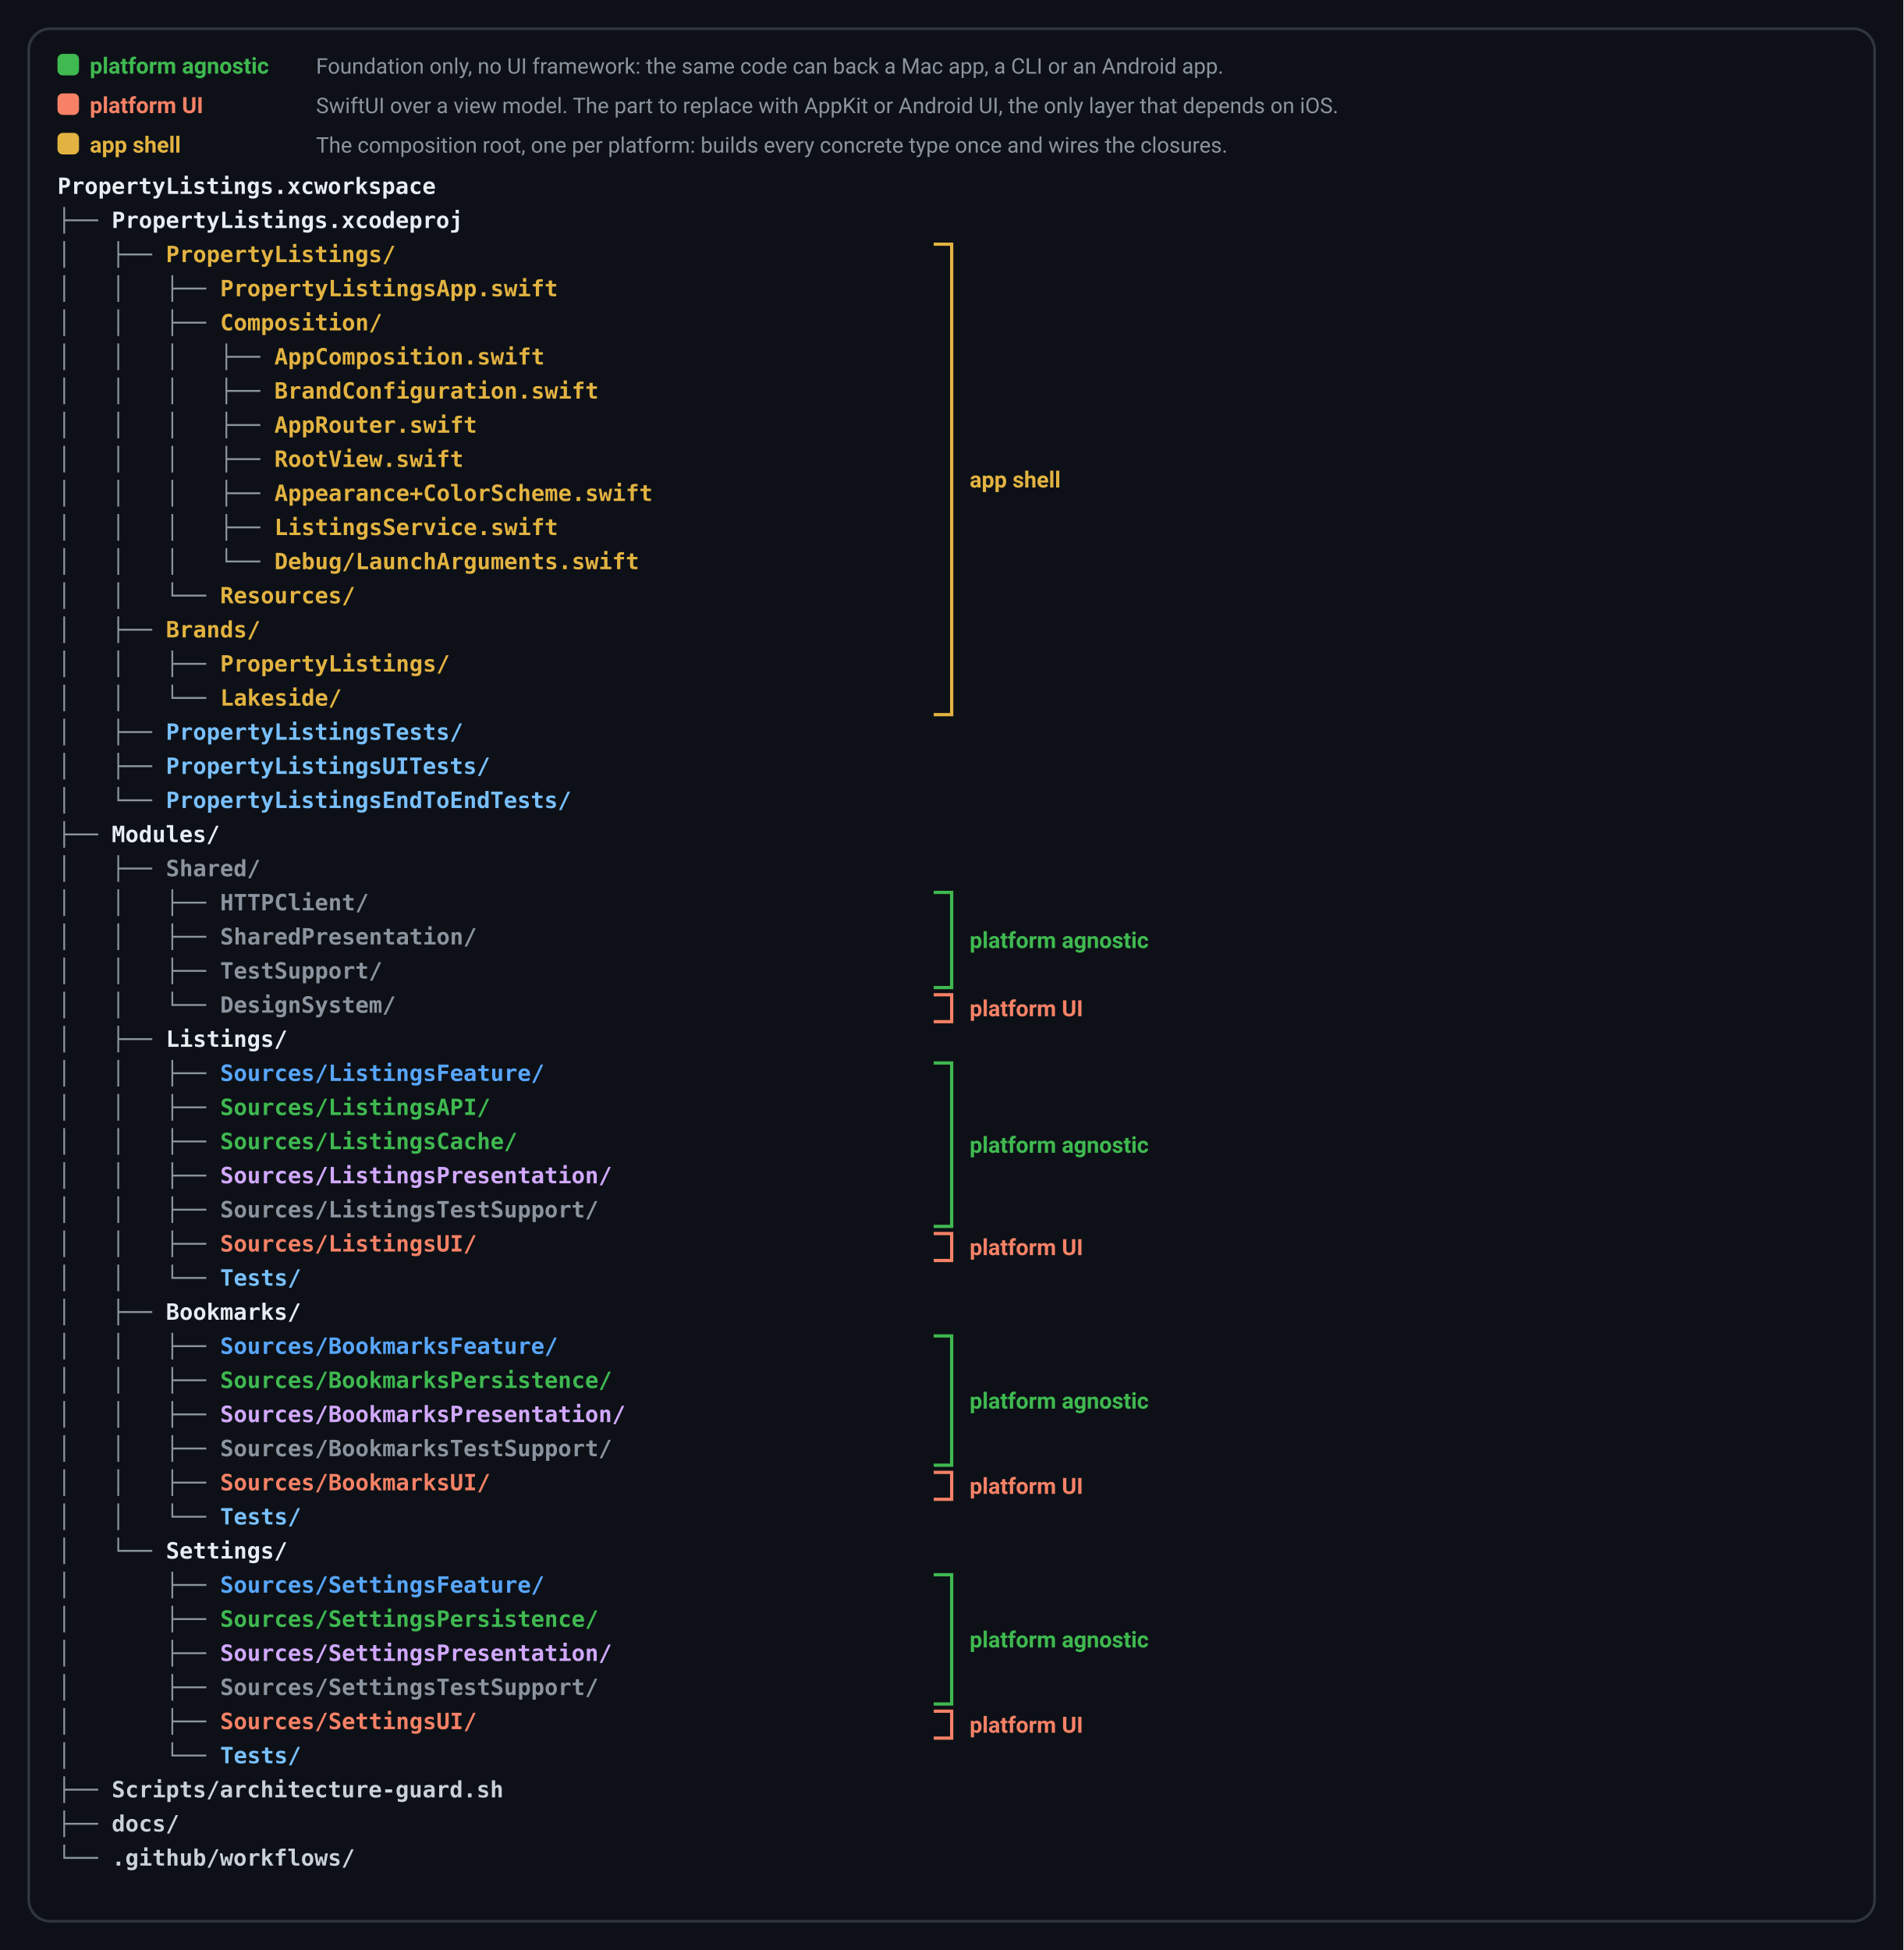
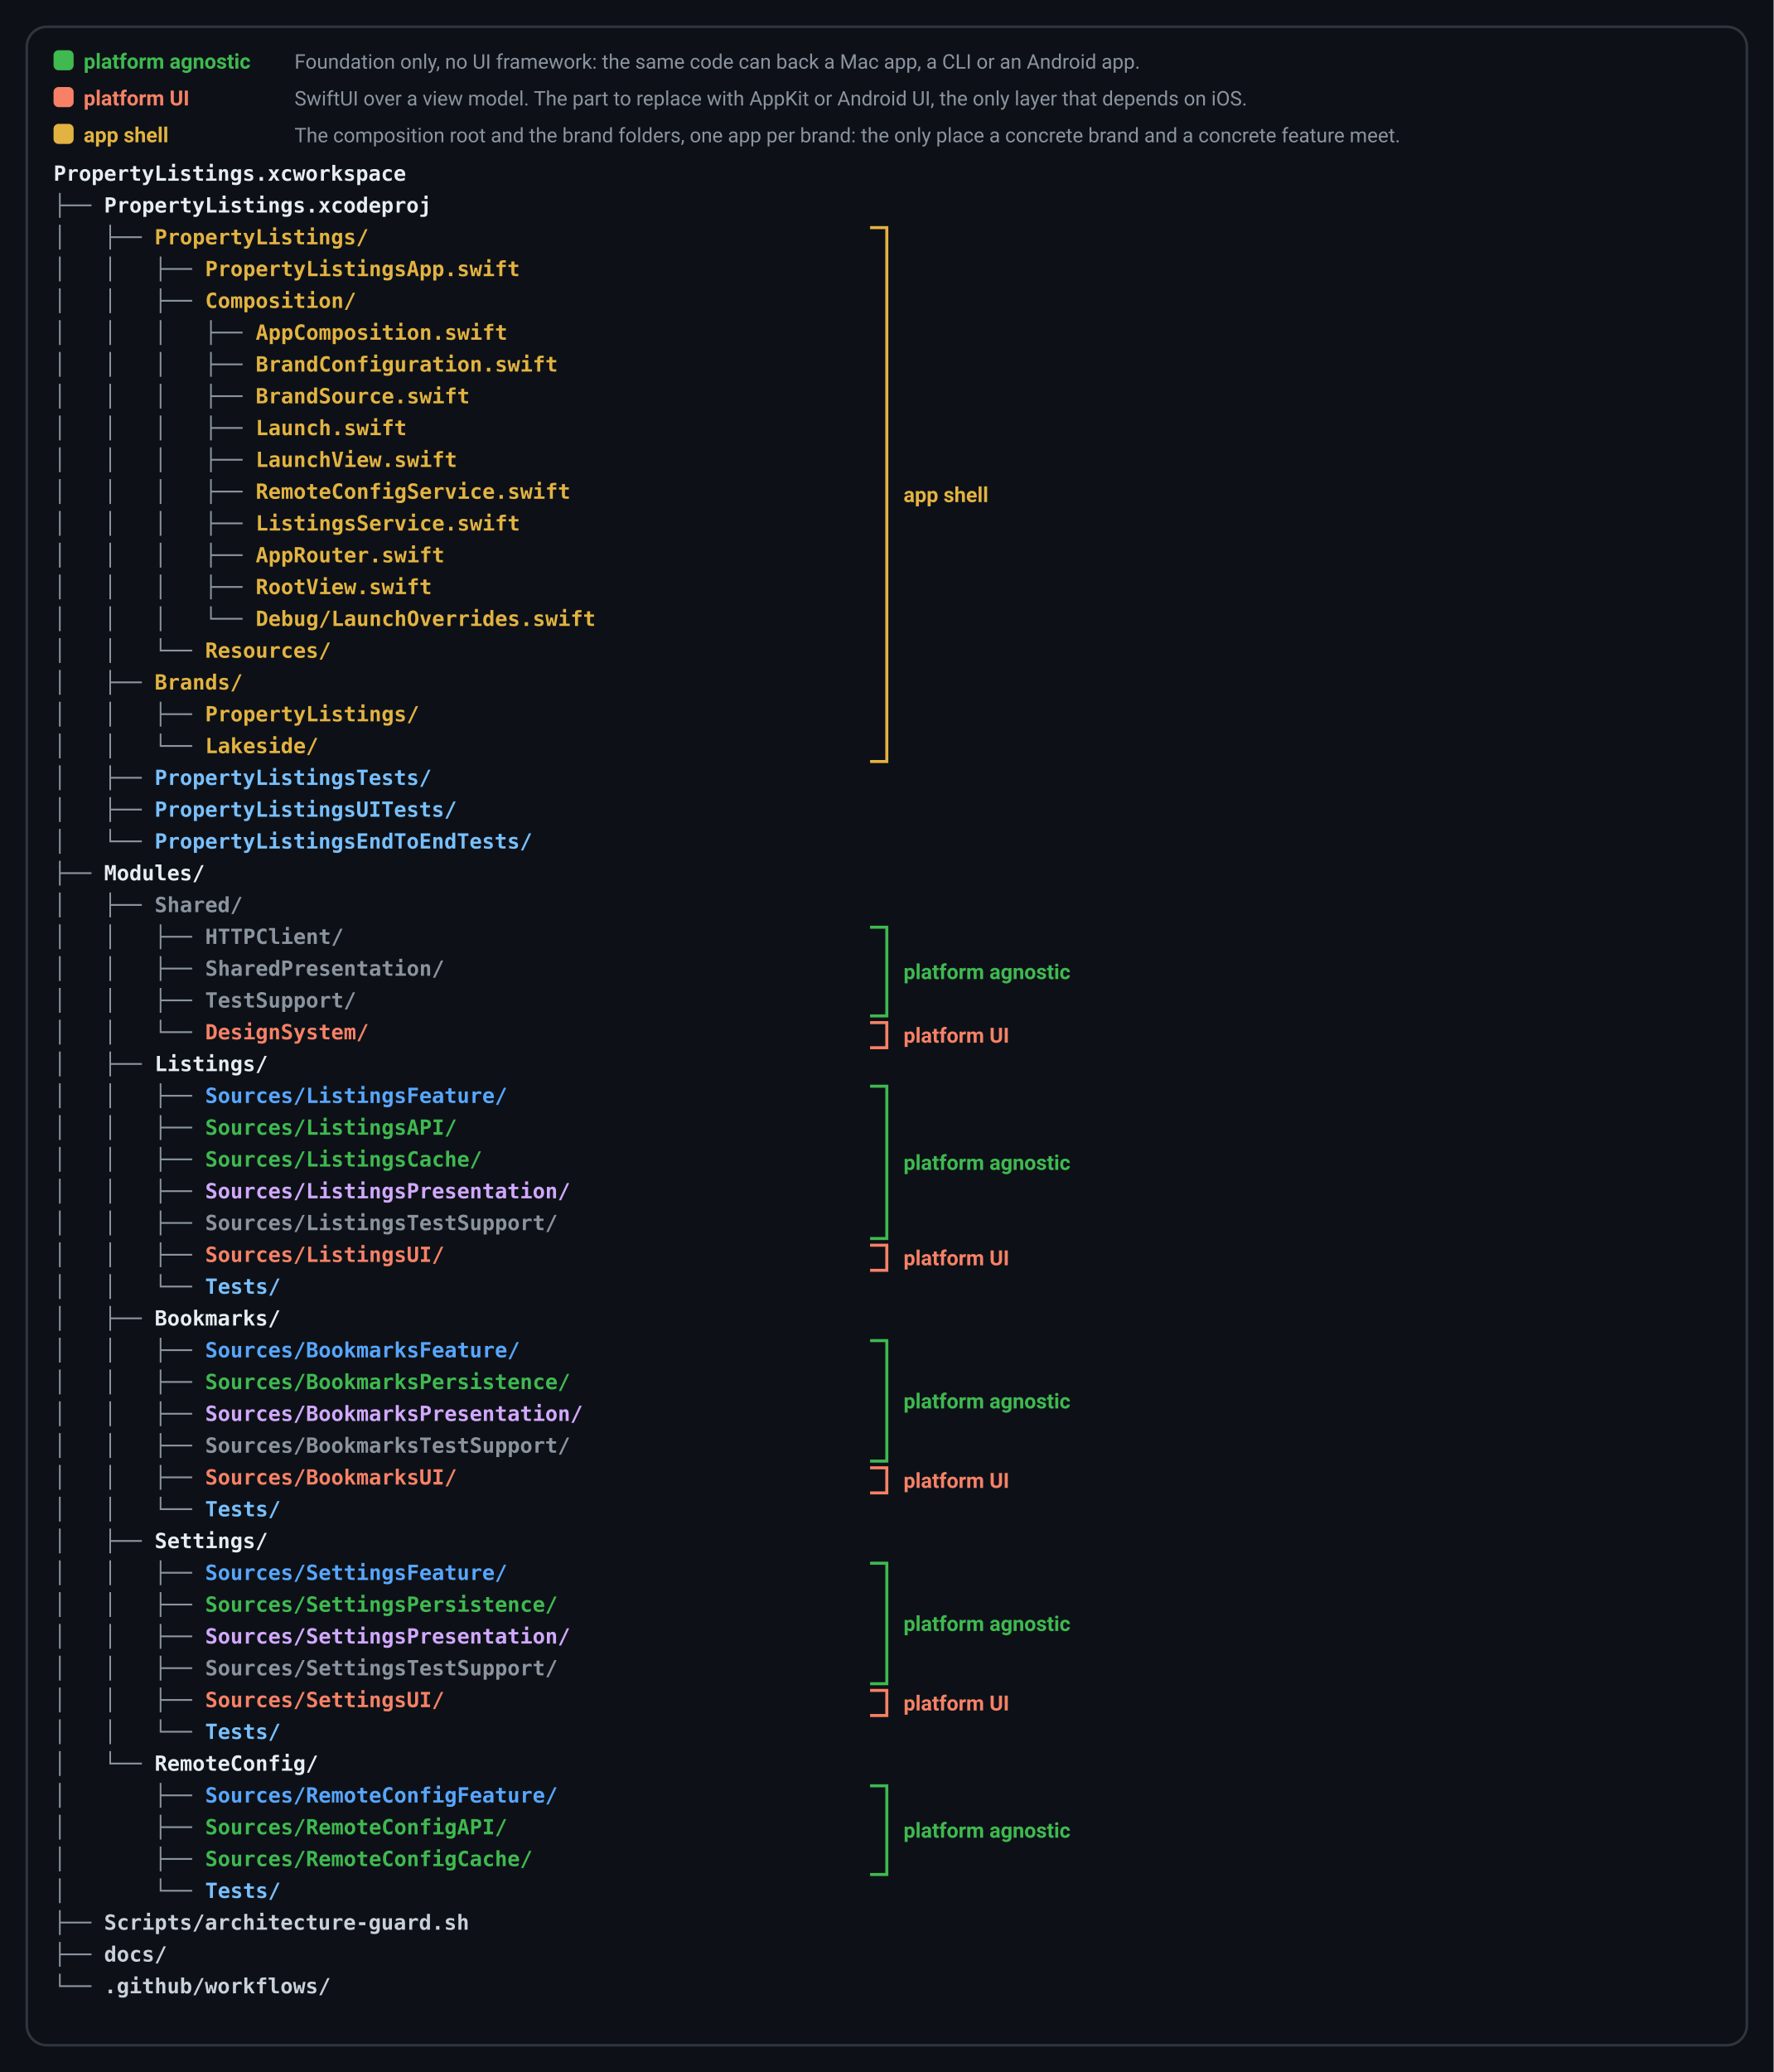
- <svg xmlns="http://www.w3.org/2000/svg" viewBox="0 0 1060 1086">
-   <rect x="0" y="0" width="1060" height="1086" fill="#0d1117" />
+ <svg xmlns="http://www.w3.org/2000/svg" viewBox="0 0 1060 1238">
+   <rect x="0" y="0" width="1060" height="1238" fill="#0d1117" />
  <style>.p{font-family:ui-monospace, 'SF Mono', Menlo, Consolas, monospace;font-size:12.5px;fill:#8b949e}.f{font-family:ui-monospace, 'SF Mono', Menlo, Consolas, monospace;font-size:12.5px;font-weight:600}.d{font-family:-apple-system, BlinkMacSystemFont, 'Segoe UI', Roboto, Helvetica, Arial, sans-serif;font-size:12px;fill:#8b949e}.k{font-family:-apple-system, BlinkMacSystemFont, 'Segoe UI', Roboto, Helvetica, Arial, sans-serif;font-size:12.5px;font-weight:600}.b{font-family:-apple-system, BlinkMacSystemFont, 'Segoe UI', Roboto, Helvetica, Arial, sans-serif;font-size:12.5px;font-weight:600}</style>
-   <rect x="16" y="16" width="1028" height="1054" rx="12" fill="#0d1117" stroke="#30363d" stroke-width="1.5" />
+   <rect x="16" y="16" width="1028" height="1206" rx="12" fill="#0d1117" stroke="#30363d" stroke-width="1.5" />
  <rect x="32" y="30" width="12" height="12" rx="3" fill="#3fb950" />
  <text x="50" y="41" class="k" fill="#3fb950">platform agnostic</text>
  <text x="176" y="41" class="d">Foundation only, no UI framework: the same code can back a Mac app, a CLI or an Android app.</text>
  <rect x="32" y="52" width="12" height="12" rx="3" fill="#f78166" />
  <text x="50" y="63" class="k" fill="#f78166">platform UI</text>
  <text x="176" y="63" class="d">SwiftUI over a view model. The part to replace with AppKit or Android UI, the only layer that depends on iOS.</text>
  <rect x="32" y="74" width="12" height="12" rx="3" fill="#e3b341" />
  <text x="50" y="85" class="k" fill="#e3b341">app shell</text>
-   <text x="176" y="85" class="d">The composition root, one per platform: builds every concrete type once and wires the closures.</text>
+   <text x="176" y="85" class="d">The composition root and the brand folders, one app per brand: the only place a concrete brand and a concrete feature meet.</text>
  <text x="32" y="108" class="p" xml:space="preserve" />
  <text x="32.0" y="108" class="f" fill="#e6edf3">PropertyListings.xcworkspace</text>
  <text x="32" y="127" class="p" xml:space="preserve">├── </text>
  <text x="62.2" y="127" class="f" fill="#e6edf3">PropertyListings.xcodeproj</text>
  <text x="32" y="146" class="p" xml:space="preserve">│   ├── </text>
  <text x="92.4" y="146" class="f" fill="#e3b341">PropertyListings/</text>
  <text x="32" y="165" class="p" xml:space="preserve">│   │   ├── </text>
  <text x="122.6" y="165" class="f" fill="#e3b341">PropertyListingsApp.swift</text>
  <text x="32" y="184" class="p" xml:space="preserve">│   │   ├── </text>
  <text x="122.6" y="184" class="f" fill="#e3b341">Composition/</text>
  <text x="32" y="203" class="p" xml:space="preserve">│   │   │   ├── </text>
  <text x="152.8" y="203" class="f" fill="#e3b341">AppComposition.swift</text>
  <text x="32" y="222" class="p" xml:space="preserve">│   │   │   ├── </text>
  <text x="152.8" y="222" class="f" fill="#e3b341">BrandConfiguration.swift</text>
  <text x="32" y="241" class="p" xml:space="preserve">│   │   │   ├── </text>
-   <text x="152.8" y="241" class="f" fill="#e3b341">AppRouter.swift</text>
+   <text x="152.8" y="241" class="f" fill="#e3b341">BrandSource.swift</text>
  <text x="32" y="260" class="p" xml:space="preserve">│   │   │   ├── </text>
-   <text x="152.8" y="260" class="f" fill="#e3b341">RootView.swift</text>
+   <text x="152.8" y="260" class="f" fill="#e3b341">Launch.swift</text>
  <text x="32" y="279" class="p" xml:space="preserve">│   │   │   ├── </text>
-   <text x="152.8" y="279" class="f" fill="#e3b341">Appearance+ColorScheme.swift</text>
+   <text x="152.8" y="279" class="f" fill="#e3b341">LaunchView.swift</text>
  <text x="32" y="298" class="p" xml:space="preserve">│   │   │   ├── </text>
-   <text x="152.8" y="298" class="f" fill="#e3b341">ListingsService.swift</text>
-   <text x="32" y="317" class="p" xml:space="preserve">│   │   │   └── </text>
-   <text x="152.8" y="317" class="f" fill="#e3b341">Debug/LaunchArguments.swift</text>
-   <text x="32" y="336" class="p" xml:space="preserve">│   │   └── </text>
-   <text x="122.6" y="336" class="f" fill="#e3b341">Resources/</text>
-   <text x="32" y="355" class="p" xml:space="preserve">│   ├── </text>
-   <text x="92.4" y="355" class="f" fill="#e3b341">Brands/</text>
-   <text x="32" y="374" class="p" xml:space="preserve">│   │   ├── </text>
-   <text x="122.6" y="374" class="f" fill="#e3b341">PropertyListings/</text>
+   <text x="152.8" y="298" class="f" fill="#e3b341">RemoteConfigService.swift</text>
+   <text x="32" y="317" class="p" xml:space="preserve">│   │   │   ├── </text>
+   <text x="152.8" y="317" class="f" fill="#e3b341">ListingsService.swift</text>
+   <text x="32" y="336" class="p" xml:space="preserve">│   │   │   ├── </text>
+   <text x="152.8" y="336" class="f" fill="#e3b341">AppRouter.swift</text>
+   <text x="32" y="355" class="p" xml:space="preserve">│   │   │   ├── </text>
+   <text x="152.8" y="355" class="f" fill="#e3b341">RootView.swift</text>
+   <text x="32" y="374" class="p" xml:space="preserve">│   │   │   └── </text>
+   <text x="152.8" y="374" class="f" fill="#e3b341">Debug/LaunchOverrides.swift</text>
  <text x="32" y="393" class="p" xml:space="preserve">│   │   └── </text>
-   <text x="122.6" y="393" class="f" fill="#e3b341">Lakeside/</text>
+   <text x="122.6" y="393" class="f" fill="#e3b341">Resources/</text>
  <text x="32" y="412" class="p" xml:space="preserve">│   ├── </text>
-   <text x="92.4" y="412" class="f" fill="#79c0ff">PropertyListingsTests/</text>
-   <text x="32" y="431" class="p" xml:space="preserve">│   ├── </text>
-   <text x="92.4" y="431" class="f" fill="#79c0ff">PropertyListingsUITests/</text>
-   <text x="32" y="450" class="p" xml:space="preserve">│   └── </text>
-   <text x="92.4" y="450" class="f" fill="#79c0ff">PropertyListingsEndToEndTests/</text>
-   <text x="32" y="469" class="p" xml:space="preserve">├── </text>
-   <text x="62.2" y="469" class="f" fill="#e6edf3">Modules/</text>
+   <text x="92.4" y="412" class="f" fill="#e3b341">Brands/</text>
+   <text x="32" y="431" class="p" xml:space="preserve">│   │   ├── </text>
+   <text x="122.6" y="431" class="f" fill="#e3b341">PropertyListings/</text>
+   <text x="32" y="450" class="p" xml:space="preserve">│   │   └── </text>
+   <text x="122.6" y="450" class="f" fill="#e3b341">Lakeside/</text>
+   <text x="32" y="469" class="p" xml:space="preserve">│   ├── </text>
+   <text x="92.4" y="469" class="f" fill="#79c0ff">PropertyListingsTests/</text>
  <text x="32" y="488" class="p" xml:space="preserve">│   ├── </text>
-   <text x="92.4" y="488" class="f" fill="#8b949e">Shared/</text>
-   <text x="32" y="507" class="p" xml:space="preserve">│   │   ├── </text>
-   <text x="122.6" y="507" class="f" fill="#8b949e">HTTPClient/</text>
-   <text x="32" y="526" class="p" xml:space="preserve">│   │   ├── </text>
-   <text x="122.6" y="526" class="f" fill="#8b949e">SharedPresentation/</text>
-   <text x="32" y="545" class="p" xml:space="preserve">│   │   ├── </text>
-   <text x="122.6" y="545" class="f" fill="#8b949e">TestSupport/</text>
-   <text x="32" y="564" class="p" xml:space="preserve">│   │   └── </text>
-   <text x="122.6" y="564" class="f" fill="#8b949e">DesignSystem/</text>
-   <text x="32" y="583" class="p" xml:space="preserve">│   ├── </text>
-   <text x="92.4" y="583" class="f" fill="#e6edf3">Listings/</text>
+   <text x="92.4" y="488" class="f" fill="#79c0ff">PropertyListingsUITests/</text>
+   <text x="32" y="507" class="p" xml:space="preserve">│   └── </text>
+   <text x="92.4" y="507" class="f" fill="#79c0ff">PropertyListingsEndToEndTests/</text>
+   <text x="32" y="526" class="p" xml:space="preserve">├── </text>
+   <text x="62.2" y="526" class="f" fill="#e6edf3">Modules/</text>
+   <text x="32" y="545" class="p" xml:space="preserve">│   ├── </text>
+   <text x="92.4" y="545" class="f" fill="#8b949e">Shared/</text>
+   <text x="32" y="564" class="p" xml:space="preserve">│   │   ├── </text>
+   <text x="122.6" y="564" class="f" fill="#8b949e">HTTPClient/</text>
+   <text x="32" y="583" class="p" xml:space="preserve">│   │   ├── </text>
+   <text x="122.6" y="583" class="f" fill="#8b949e">SharedPresentation/</text>
  <text x="32" y="602" class="p" xml:space="preserve">│   │   ├── </text>
-   <text x="122.6" y="602" class="f" fill="#58a6ff">Sources/ListingsFeature/</text>
-   <text x="32" y="621" class="p" xml:space="preserve">│   │   ├── </text>
-   <text x="122.6" y="621" class="f" fill="#3fb950">Sources/ListingsAPI/</text>
-   <text x="32" y="640" class="p" xml:space="preserve">│   │   ├── </text>
-   <text x="122.6" y="640" class="f" fill="#3fb950">Sources/ListingsCache/</text>
+   <text x="122.6" y="602" class="f" fill="#8b949e">TestSupport/</text>
+   <text x="32" y="621" class="p" xml:space="preserve">│   │   └── </text>
+   <text x="122.6" y="621" class="f" fill="#f78166">DesignSystem/</text>
+   <text x="32" y="640" class="p" xml:space="preserve">│   ├── </text>
+   <text x="92.4" y="640" class="f" fill="#e6edf3">Listings/</text>
  <text x="32" y="659" class="p" xml:space="preserve">│   │   ├── </text>
-   <text x="122.6" y="659" class="f" fill="#d2a8ff">Sources/ListingsPresentation/</text>
+   <text x="122.6" y="659" class="f" fill="#58a6ff">Sources/ListingsFeature/</text>
  <text x="32" y="678" class="p" xml:space="preserve">│   │   ├── </text>
-   <text x="122.6" y="678" class="f" fill="#8b949e">Sources/ListingsTestSupport/</text>
+   <text x="122.6" y="678" class="f" fill="#3fb950">Sources/ListingsAPI/</text>
  <text x="32" y="697" class="p" xml:space="preserve">│   │   ├── </text>
-   <text x="122.6" y="697" class="f" fill="#f78166">Sources/ListingsUI/</text>
-   <text x="32" y="716" class="p" xml:space="preserve">│   │   └── </text>
-   <text x="122.6" y="716" class="f" fill="#79c0ff">Tests/</text>
-   <text x="32" y="735" class="p" xml:space="preserve">│   ├── </text>
-   <text x="92.4" y="735" class="f" fill="#e6edf3">Bookmarks/</text>
+   <text x="122.6" y="697" class="f" fill="#3fb950">Sources/ListingsCache/</text>
+   <text x="32" y="716" class="p" xml:space="preserve">│   │   ├── </text>
+   <text x="122.6" y="716" class="f" fill="#d2a8ff">Sources/ListingsPresentation/</text>
+   <text x="32" y="735" class="p" xml:space="preserve">│   │   ├── </text>
+   <text x="122.6" y="735" class="f" fill="#8b949e">Sources/ListingsTestSupport/</text>
  <text x="32" y="754" class="p" xml:space="preserve">│   │   ├── </text>
-   <text x="122.6" y="754" class="f" fill="#58a6ff">Sources/BookmarksFeature/</text>
-   <text x="32" y="773" class="p" xml:space="preserve">│   │   ├── </text>
-   <text x="122.6" y="773" class="f" fill="#3fb950">Sources/BookmarksPersistence/</text>
-   <text x="32" y="792" class="p" xml:space="preserve">│   │   ├── </text>
-   <text x="122.6" y="792" class="f" fill="#d2a8ff">Sources/BookmarksPresentation/</text>
+   <text x="122.6" y="754" class="f" fill="#f78166">Sources/ListingsUI/</text>
+   <text x="32" y="773" class="p" xml:space="preserve">│   │   └── </text>
+   <text x="122.6" y="773" class="f" fill="#79c0ff">Tests/</text>
+   <text x="32" y="792" class="p" xml:space="preserve">│   ├── </text>
+   <text x="92.4" y="792" class="f" fill="#e6edf3">Bookmarks/</text>
  <text x="32" y="811" class="p" xml:space="preserve">│   │   ├── </text>
-   <text x="122.6" y="811" class="f" fill="#8b949e">Sources/BookmarksTestSupport/</text>
+   <text x="122.6" y="811" class="f" fill="#58a6ff">Sources/BookmarksFeature/</text>
  <text x="32" y="830" class="p" xml:space="preserve">│   │   ├── </text>
-   <text x="122.6" y="830" class="f" fill="#f78166">Sources/BookmarksUI/</text>
-   <text x="32" y="849" class="p" xml:space="preserve">│   │   └── </text>
-   <text x="122.6" y="849" class="f" fill="#79c0ff">Tests/</text>
-   <text x="32" y="868" class="p" xml:space="preserve">│   └── </text>
-   <text x="92.4" y="868" class="f" fill="#e6edf3">Settings/</text>
-   <text x="32" y="887" class="p" xml:space="preserve">│       ├── </text>
-   <text x="122.6" y="887" class="f" fill="#58a6ff">Sources/SettingsFeature/</text>
-   <text x="32" y="906" class="p" xml:space="preserve">│       ├── </text>
-   <text x="122.6" y="906" class="f" fill="#3fb950">Sources/SettingsPersistence/</text>
-   <text x="32" y="925" class="p" xml:space="preserve">│       ├── </text>
-   <text x="122.6" y="925" class="f" fill="#d2a8ff">Sources/SettingsPresentation/</text>
-   <text x="32" y="944" class="p" xml:space="preserve">│       ├── </text>
-   <text x="122.6" y="944" class="f" fill="#8b949e">Sources/SettingsTestSupport/</text>
-   <text x="32" y="963" class="p" xml:space="preserve">│       ├── </text>
-   <text x="122.6" y="963" class="f" fill="#f78166">Sources/SettingsUI/</text>
-   <text x="32" y="982" class="p" xml:space="preserve">│       └── </text>
-   <text x="122.6" y="982" class="f" fill="#79c0ff">Tests/</text>
-   <text x="32" y="1001" class="p" xml:space="preserve">├── </text>
-   <text x="62.2" y="1001" class="f" fill="#c9d1d9">Scripts/architecture-guard.sh</text>
-   <text x="32" y="1020" class="p" xml:space="preserve">├── </text>
-   <text x="62.2" y="1020" class="f" fill="#c9d1d9">docs/</text>
-   <text x="32" y="1039" class="p" xml:space="preserve">└── </text>
-   <text x="62.2" y="1039" class="f" fill="#c9d1d9">.github/workflows/</text>
-   <path d="M520,136 L530,136 L530,398 L520,398" fill="none" stroke="#e3b341" stroke-width="1.8" />
-   <text x="540" y="271.5" class="b" fill="#e3b341">app shell</text>
-   <path d="M520,497 L530,497 L530,550 L520,550" fill="none" stroke="#3fb950" stroke-width="1.8" />
-   <text x="540" y="528.0" class="b" fill="#3fb950">platform agnostic</text>
-   <path d="M520,554 L530,554 L530,569 L520,569" fill="none" stroke="#f78166" stroke-width="1.8" />
-   <text x="540" y="566.0" class="b" fill="#f78166">platform UI</text>
-   <path d="M520,592 L530,592 L530,683 L520,683" fill="none" stroke="#3fb950" stroke-width="1.8" />
-   <text x="540" y="642.0" class="b" fill="#3fb950">platform agnostic</text>
-   <path d="M520,687 L530,687 L530,702 L520,702" fill="none" stroke="#f78166" stroke-width="1.8" />
-   <text x="540" y="699.0" class="b" fill="#f78166">platform UI</text>
-   <path d="M520,744 L530,744 L530,816 L520,816" fill="none" stroke="#3fb950" stroke-width="1.8" />
-   <text x="540" y="784.5" class="b" fill="#3fb950">platform agnostic</text>
-   <path d="M520,820 L530,820 L530,835 L520,835" fill="none" stroke="#f78166" stroke-width="1.8" />
-   <text x="540" y="832.0" class="b" fill="#f78166">platform UI</text>
-   <path d="M520,877 L530,877 L530,949 L520,949" fill="none" stroke="#3fb950" stroke-width="1.8" />
-   <text x="540" y="917.5" class="b" fill="#3fb950">platform agnostic</text>
-   <path d="M520,953 L530,953 L530,968 L520,968" fill="none" stroke="#f78166" stroke-width="1.8" />
-   <text x="540" y="965.0" class="b" fill="#f78166">platform UI</text>
+   <text x="122.6" y="830" class="f" fill="#3fb950">Sources/BookmarksPersistence/</text>
+   <text x="32" y="849" class="p" xml:space="preserve">│   │   ├── </text>
+   <text x="122.6" y="849" class="f" fill="#d2a8ff">Sources/BookmarksPresentation/</text>
+   <text x="32" y="868" class="p" xml:space="preserve">│   │   ├── </text>
+   <text x="122.6" y="868" class="f" fill="#8b949e">Sources/BookmarksTestSupport/</text>
+   <text x="32" y="887" class="p" xml:space="preserve">│   │   ├── </text>
+   <text x="122.6" y="887" class="f" fill="#f78166">Sources/BookmarksUI/</text>
+   <text x="32" y="906" class="p" xml:space="preserve">│   │   └── </text>
+   <text x="122.6" y="906" class="f" fill="#79c0ff">Tests/</text>
+   <text x="32" y="925" class="p" xml:space="preserve">│   ├── </text>
+   <text x="92.4" y="925" class="f" fill="#e6edf3">Settings/</text>
+   <text x="32" y="944" class="p" xml:space="preserve">│   │   ├── </text>
+   <text x="122.6" y="944" class="f" fill="#58a6ff">Sources/SettingsFeature/</text>
+   <text x="32" y="963" class="p" xml:space="preserve">│   │   ├── </text>
+   <text x="122.6" y="963" class="f" fill="#3fb950">Sources/SettingsPersistence/</text>
+   <text x="32" y="982" class="p" xml:space="preserve">│   │   ├── </text>
+   <text x="122.6" y="982" class="f" fill="#d2a8ff">Sources/SettingsPresentation/</text>
+   <text x="32" y="1001" class="p" xml:space="preserve">│   │   ├── </text>
+   <text x="122.6" y="1001" class="f" fill="#8b949e">Sources/SettingsTestSupport/</text>
+   <text x="32" y="1020" class="p" xml:space="preserve">│   │   ├── </text>
+   <text x="122.6" y="1020" class="f" fill="#f78166">Sources/SettingsUI/</text>
+   <text x="32" y="1039" class="p" xml:space="preserve">│   │   └── </text>
+   <text x="122.6" y="1039" class="f" fill="#79c0ff">Tests/</text>
+   <text x="32" y="1058" class="p" xml:space="preserve">│   └── </text>
+   <text x="92.4" y="1058" class="f" fill="#e6edf3">RemoteConfig/</text>
+   <text x="32" y="1077" class="p" xml:space="preserve">│       ├── </text>
+   <text x="122.6" y="1077" class="f" fill="#58a6ff">Sources/RemoteConfigFeature/</text>
+   <text x="32" y="1096" class="p" xml:space="preserve">│       ├── </text>
+   <text x="122.6" y="1096" class="f" fill="#3fb950">Sources/RemoteConfigAPI/</text>
+   <text x="32" y="1115" class="p" xml:space="preserve">│       ├── </text>
+   <text x="122.6" y="1115" class="f" fill="#3fb950">Sources/RemoteConfigCache/</text>
+   <text x="32" y="1134" class="p" xml:space="preserve">│       └── </text>
+   <text x="122.6" y="1134" class="f" fill="#79c0ff">Tests/</text>
+   <text x="32" y="1153" class="p" xml:space="preserve">├── </text>
+   <text x="62.2" y="1153" class="f" fill="#c9d1d9">Scripts/architecture-guard.sh</text>
+   <text x="32" y="1172" class="p" xml:space="preserve">├── </text>
+   <text x="62.2" y="1172" class="f" fill="#c9d1d9">docs/</text>
+   <text x="32" y="1191" class="p" xml:space="preserve">└── </text>
+   <text x="62.2" y="1191" class="f" fill="#c9d1d9">.github/workflows/</text>
+   <path d="M520,136 L530,136 L530,455 L520,455" fill="none" stroke="#e3b341" stroke-width="1.8" />
+   <text x="540" y="300.0" class="b" fill="#e3b341">app shell</text>
+   <path d="M520,554 L530,554 L530,607 L520,607" fill="none" stroke="#3fb950" stroke-width="1.8" />
+   <text x="540" y="585.0" class="b" fill="#3fb950">platform agnostic</text>
+   <path d="M520,611 L530,611 L530,626 L520,626" fill="none" stroke="#f78166" stroke-width="1.8" />
+   <text x="540" y="623.0" class="b" fill="#f78166">platform UI</text>
+   <path d="M520,649 L530,649 L530,740 L520,740" fill="none" stroke="#3fb950" stroke-width="1.8" />
+   <text x="540" y="699.0" class="b" fill="#3fb950">platform agnostic</text>
+   <path d="M520,744 L530,744 L530,759 L520,759" fill="none" stroke="#f78166" stroke-width="1.8" />
+   <text x="540" y="756.0" class="b" fill="#f78166">platform UI</text>
+   <path d="M520,801 L530,801 L530,873 L520,873" fill="none" stroke="#3fb950" stroke-width="1.8" />
+   <text x="540" y="841.5" class="b" fill="#3fb950">platform agnostic</text>
+   <path d="M520,877 L530,877 L530,892 L520,892" fill="none" stroke="#f78166" stroke-width="1.8" />
+   <text x="540" y="889.0" class="b" fill="#f78166">platform UI</text>
+   <path d="M520,934 L530,934 L530,1006 L520,1006" fill="none" stroke="#3fb950" stroke-width="1.8" />
+   <text x="540" y="974.5" class="b" fill="#3fb950">platform agnostic</text>
+   <path d="M520,1010 L530,1010 L530,1025 L520,1025" fill="none" stroke="#f78166" stroke-width="1.8" />
+   <text x="540" y="1022.0" class="b" fill="#f78166">platform UI</text>
+   <path d="M520,1067 L530,1067 L530,1120 L520,1120" fill="none" stroke="#3fb950" stroke-width="1.8" />
+   <text x="540" y="1098.0" class="b" fill="#3fb950">platform agnostic</text>
</svg>
